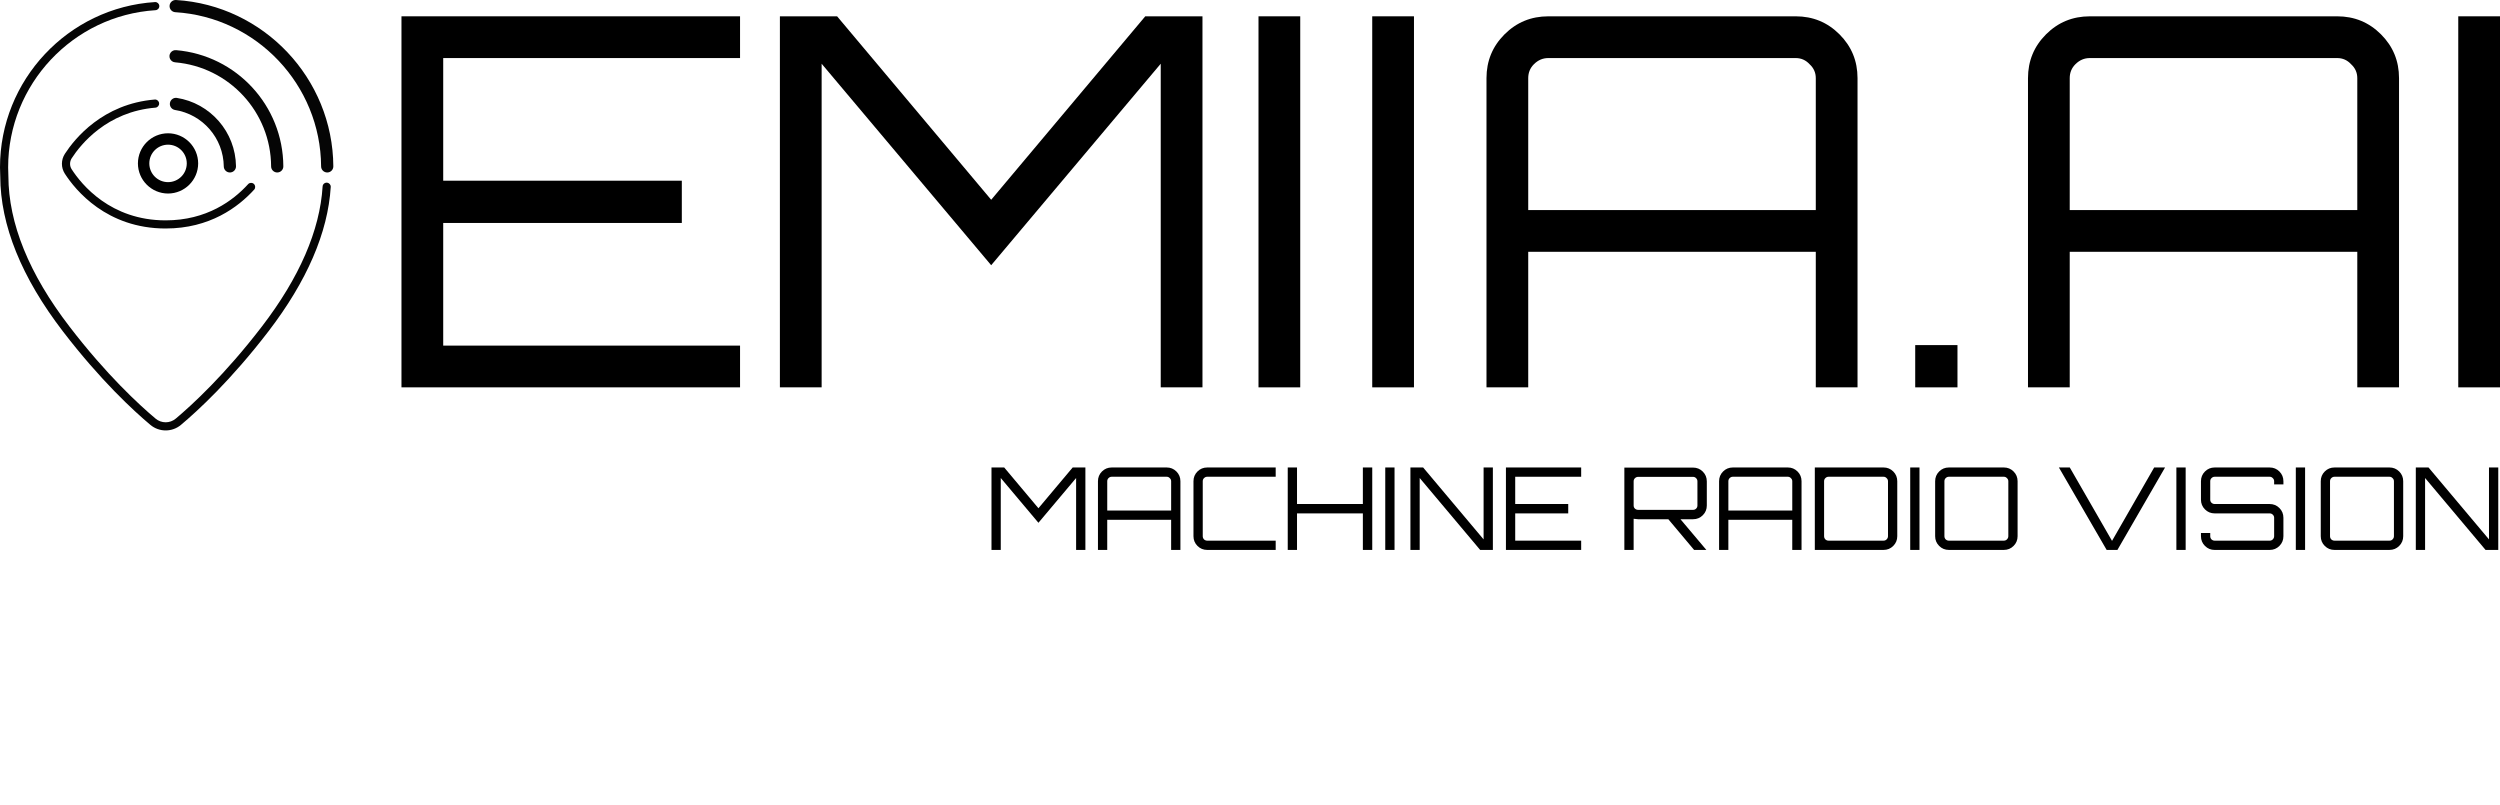
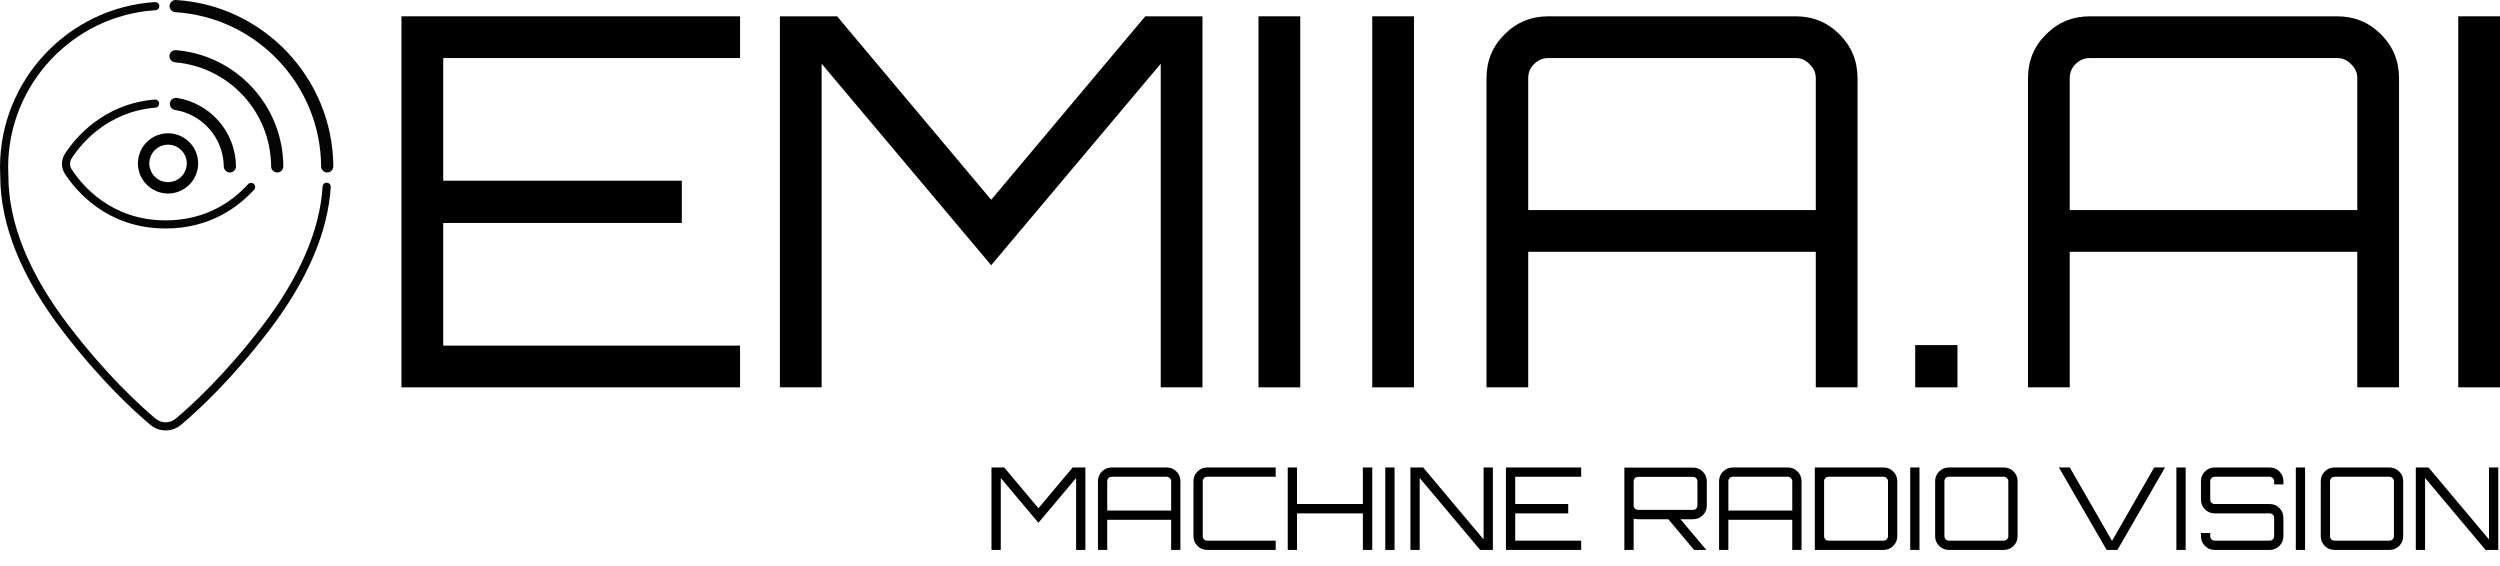
- <svg xmlns="http://www.w3.org/2000/svg" id="svg877" version="1.1" height="94.679" width="294.035">
+ <svg xmlns="http://www.w3.org/2000/svg" id="svg877" version="1.1" height="66.5" width="294.035">
  <defs id="defs881" />
  <style id="style863" type="text/css" />
  <path id="path865" fill="#050505" d="m 38.485,20.286 a 0.719,0.719 0 0 1 -0.718,-0.714 C 37.71,9.986 30.176,2.02 20.617,1.435 a 0.718,0.718 0 1 1 0.088,-1.434 c 10.31,0.63 18.437,9.223 18.499,19.563 a 0.718,0.718 0 0 1 -0.714,0.723 h -0.005 z">
    <animate repeatCount="indefinite" attributeName="fill" keyTimes="0; 0.5; 0.7; 1" values="#000000; #4e86b1; #d7d7d7; #000000" dur="5s" />
    <animateTransform repeatCount="indefinite" dur="4s" values="0,0;0,16;0,0" type="translate" attributeName="transform" />
  </path>
  <path id="path867" fill="#050505" d="m 32.605,20.286 a 0.718,0.718 0 0 1 -0.718,-0.712 12.35,12.35 0 0 0 -11.29,-12.244 0.718,0.718 0 1 1 0.128,-1.43 13.783,13.783 0 0 1 12.599,13.662 0.718,0.718 0 0 1 -0.712,0.724 z">
    <animate repeatCount="indefinite" attributeName="fill" keyTimes="0; 0.5; 0.7; 1" values="#000000; #4e86b1; #d7d7d7; #000000" dur="4s" />
    <animateTransform repeatCount="indefinite" dur="4s" values="0,0;0,16;0,0" type="translate" attributeName="transform" />
  </path>
  <path id="path869" fill="#050505" d="m 27.038,20.286 a 0.719,0.719 0 0 1 -0.718,-0.707 6.816,6.816 0 0 0 -5.77,-6.65 0.719,0.719 0 0 1 0.222,-1.419 8.251,8.251 0 0 1 6.985,8.047 0.718,0.718 0 0 1 -0.708,0.73 h -0.01 z">
    <animate repeatCount="indefinite" attributeName="fill" keyTimes="0; 0.5; 0.7; 1" values="#000000; #4e86b1; #d7d7d7; #000000" dur="2s" />
    <animateTransform repeatCount="indefinite" dur="4s" values="0,0;0,16;0,0" type="translate" attributeName="transform" />
  </path>
  <path id="path871" overflow="visible" font-family="sans-serif" font-weight="400" color="#000000" d="m 19.764,15.676 a 3.551,3.551 0 0 0 -3.543,3.543 3.551,3.551 0 0 0 3.543,3.543 3.551,3.551 0 0 0 3.543,-3.543 3.551,3.551 0 0 0 -3.543,-3.543 z m 0,1.34 h 0.002 a 2.203,2.203 0 1 1 -2.205,2.205 v -0.002 c 0.002,-1.22 0.984,-2.2 2.203,-2.203 z" style="line-height:normal;font-variant-ligatures:normal;font-variant-position:normal;font-variant-caps:normal;font-variant-numeric:normal;font-variant-alternates:normal;font-feature-settings:normal;text-indent:0;text-align:start;text-decoration:none;text-decoration-line:none;text-decoration-style:solid;text-decoration-color:#000000;text-transform:none;text-orientation:mixed;white-space:normal;shape-padding:0;isolation:auto;mix-blend-mode:normal;solid-color:#000000;solid-opacity:1">
    <animate repeatCount="indefinite" attributeName="fill" keyTimes="0; 0.5; 0.7; 1" values="#000000; #4e86b1; #d7d7d7; #000000" dur="3s" />
    <animateTransform repeatCount="indefinite" dur="4s" values="0,0;0,16;0,0" type="translate" attributeName="transform" />
  </path>
  <path id="path873" fill="#050505" d="m 19.483,26.875 c -6.945,0 -10.608,-4.511 -11.86,-6.451 a 2.15,2.15 0 0 1 0.008,-2.333 c 1.136,-1.753 4.441,-5.886 10.597,-6.387 a 0.48,0.48 0 0 1 0.077,0.955 c -5.73,0.467 -8.812,4.319 -9.87,5.953 -0.256,0.396 -0.26,0.904 -0.008,1.293 1.167,1.808 4.582,6.013 11.056,6.013 4.826,0 7.948,-2.326 9.717,-4.277 a 0.48,0.48 0 0 1 0.71,0.643 c -1.9,2.094 -5.25,4.59 -10.427,4.59 z">
    <animateTransform repeatCount="indefinite" dur="4s" values="0,0;0,16;0,0" type="translate" attributeName="transform" />
  </path>
  <path id="path875" fill="#050505" d="m 19.485,50.625 c -0.64,0 -1.28,-0.218 -1.802,-0.657 -1.94,-1.627 -5.854,-5.219 -10.28,-10.988 -4.876,-6.354 -7.357,-12.49 -7.373,-18.237 A 19.247,19.247 0 0 1 0,19.683 C 0,9.43 8.01,0.891 18.236,0.243 a 0.479,0.479 0 0 1 0.06,0.956 c -9.722,0.615 -17.338,8.735 -17.338,18.484 0,0.346 0.01,0.692 0.028,1.033 0.017,5.558 2.431,11.499 7.176,17.681 4.37,5.697 8.227,9.236 10.136,10.838 a 1.842,1.842 0 0 0 2.373,0 c 1.909,-1.602 5.764,-5.14 10.136,-10.838 4.413,-5.755 6.814,-11.294 7.137,-16.464 a 0.47,0.47 0 0 1 0.508,-0.448 0.479,0.479 0 0 1 0.448,0.508 c -0.334,5.364 -2.802,11.079 -7.333,16.987 -4.427,5.77 -8.341,9.362 -10.28,10.988 a 2.793,2.793 0 0 1 -1.802,0.657 z">
    <animateTransform repeatCount="indefinite" dur="4s" values="0,0;0,16;0,0" type="translate" attributeName="transform" />
  </path>
  <g transform="translate(-3.482,-0.5266512)" style="font-size:60.61px;line-height:1.25;font-family:sans-serif;stroke-width:0.631" id="text835" aria-label="EMIIA.AI">
    <path id="path1470" style="font-style:normal;font-variant:normal;font-weight:normal;font-stretch:normal;font-size:60.61px;font-family:Orbitron;-inkscape-font-specification:Orbitron;stroke-width:0.631" d="M 90.522,2.445 V 7.355 H 55.61 V 21.78 H 83.673 V 26.75 H 55.61 v 14.425 h 34.912 v 4.909 H 50.701 V 2.445 Z" />
    <path id="path1472" style="font-style:normal;font-variant:normal;font-weight:normal;font-stretch:normal;font-size:60.61px;font-family:Orbitron;-inkscape-font-specification:Orbitron;stroke-width:0.631" d="M 120.059,24.023 138.181,2.445 h 6.728 V 46.085 h -4.909 V 8.022 L 120.059,31.72 100.118,8.022 V 46.085 H 95.209 V 2.445 h 6.728 z" />
    <path id="path1474" style="font-style:normal;font-variant:normal;font-weight:normal;font-stretch:normal;font-size:60.61px;font-family:Orbitron;-inkscape-font-specification:Orbitron;stroke-width:0.631" d="M 151.499,46.085 V 2.445 h 4.909 V 46.085 Z" />
    <path id="path1476" style="font-style:normal;font-variant:normal;font-weight:normal;font-stretch:normal;font-size:60.61px;font-family:Orbitron;-inkscape-font-specification:Orbitron;stroke-width:0.631" d="M 164.876,46.085 V 2.445 h 4.909 V 46.085 Z" />
    <path id="path1478" style="font-style:normal;font-variant:normal;font-weight:normal;font-stretch:normal;font-size:60.61px;font-family:Orbitron;-inkscape-font-specification:Orbitron;stroke-width:0.631" d="m 185.587,2.445 h 29.093 q 3.031,0 5.152,2.121 2.121,2.121 2.121,5.152 V 46.085 h -4.909 V 30.144 h -33.821 v 15.941 h -4.909 V 9.719 q 0,-3.031 2.121,-5.152 2.121,-2.121 5.152,-2.121 z m -2.364,22.789 h 33.821 V 9.719 q 0,-0.97 -0.727,-1.636 Q 215.65,7.355 214.68,7.355 h -29.093 q -0.97,0 -1.697,0.727 -0.667,0.667 -0.667,1.636 z" />
    <path id="path1480" style="font-style:normal;font-variant:normal;font-weight:normal;font-stretch:normal;font-size:60.61px;font-family:Orbitron;-inkscape-font-specification:Orbitron;stroke-width:0.631" d="m 233.708,41.115 v 4.97 h -4.97 v -4.97 z" />
    <path id="path1482" style="font-style:normal;font-variant:normal;font-weight:normal;font-stretch:normal;font-size:60.61px;font-family:Orbitron;-inkscape-font-specification:Orbitron;stroke-width:0.631" d="m 249.275,2.445 h 29.093 q 3.031,0 5.152,2.121 2.121,2.121 2.121,5.152 V 46.085 H 280.732 V 30.144 h -33.821 v 15.941 h -4.909 V 9.719 q 0,-3.031 2.121,-5.152 2.121,-2.121 5.152,-2.121 z m -2.364,22.789 H 280.732 V 9.719 q 0,-0.97 -0.727,-1.636 Q 279.338,7.355 278.368,7.355 h -29.093 q -0.97,0 -1.697,0.727 -0.667,0.667 -0.667,1.636 z" />
    <path id="path1484" style="font-style:normal;font-variant:normal;font-weight:normal;font-stretch:normal;font-size:60.61px;font-family:Orbitron;-inkscape-font-specification:Orbitron;stroke-width:0.631" d="M 292.608,46.085 V 2.445 h 4.909 V 46.085 Z" />
  </g>
  <g transform="translate(-3.482,-0.5266512)" style="font-size:13.469px;line-height:1.25;font-family:sans-serif;stroke-width:0.631" id="text839" aria-label="MACHINE RADIO VISION">
    <path id="path1487" style="font-style:normal;font-variant:normal;font-weight:normal;font-stretch:normal;font-size:13.469px;font-family:Orbitron;-inkscape-font-specification:Orbitron;stroke-width:0.631" d="m 125.617,60.303 4.027,-4.795 h 1.495 v 9.698 h -1.091 v -8.459 l -4.431,5.266 -4.431,-5.266 v 8.459 h -1.091 V 55.508 h 1.495 z" />
    <path id="path1489" style="font-style:normal;font-variant:normal;font-weight:normal;font-stretch:normal;font-size:13.469px;font-family:Orbitron;-inkscape-font-specification:Orbitron;stroke-width:0.631" d="m 134.234,55.508 h 6.465 q 0.673,0 1.145,0.471 0.471,0.471 0.471,1.145 v 8.081 h -1.091 v -3.542 h -7.516 v 3.542 h -1.091 V 57.125 q 0,-0.673 0.471,-1.145 0.471,-0.471 1.145,-0.471 z m -0.525,5.064 h 7.516 V 57.125 q 0,-0.216 -0.162,-0.364 -0.148,-0.162 -0.364,-0.162 h -6.465 q -0.216,0 -0.377,0.162 -0.148,0.148 -0.148,0.364 z" />
    <path id="path1491" style="font-style:normal;font-variant:normal;font-weight:normal;font-stretch:normal;font-size:13.469px;font-family:Orbitron;-inkscape-font-specification:Orbitron;stroke-width:0.631" d="m 153.521,56.599 h -8.054 q -0.215,0 -0.377,0.162 -0.148,0.148 -0.148,0.364 v 6.465 q 0,0.216 0.148,0.377 0.162,0.148 0.377,0.148 h 8.054 v 1.091 h -8.054 q -0.673,0 -1.145,-0.471 -0.471,-0.471 -0.471,-1.145 V 57.125 q 0,-0.673 0.471,-1.145 0.471,-0.471 1.145,-0.471 h 8.054 z" />
    <path id="path1493" style="font-style:normal;font-variant:normal;font-weight:normal;font-stretch:normal;font-size:13.469px;font-family:Orbitron;-inkscape-font-specification:Orbitron;stroke-width:0.631" d="m 163.774,55.508 h 1.104 v 9.698 h -1.104 v -4.297 h -7.745 v 4.297 h -1.091 V 55.508 h 1.091 v 4.297 h 7.745 z" />
    <path id="path1495" style="font-style:normal;font-variant:normal;font-weight:normal;font-stretch:normal;font-size:13.469px;font-family:Orbitron;-inkscape-font-specification:Orbitron;stroke-width:0.631" d="M 166.408,65.206 V 55.508 h 1.091 v 9.698 z" />
    <path id="path1497" style="font-style:normal;font-variant:normal;font-weight:normal;font-stretch:normal;font-size:13.469px;font-family:Orbitron;-inkscape-font-specification:Orbitron;stroke-width:0.631" d="M 177.974,63.967 V 55.508 h 1.091 v 9.698 h -1.495 l -7.112,-8.459 v 8.459 h -1.091 V 55.508 h 1.495 z" />
    <path id="path1499" style="font-style:normal;font-variant:normal;font-weight:normal;font-stretch:normal;font-size:13.469px;font-family:Orbitron;-inkscape-font-specification:Orbitron;stroke-width:0.631" d="m 189.45,55.508 v 1.091 h -7.758 v 3.206 h 6.236 v 1.104 h -6.236 v 3.206 h 7.758 v 1.091 H 180.601 V 55.508 Z" />
    <path id="path1501" style="font-style:normal;font-variant:normal;font-weight:normal;font-stretch:normal;font-size:13.469px;font-family:Orbitron;-inkscape-font-specification:Orbitron;stroke-width:0.631" d="m 204.227,57.138 v 2.842 q 0,0.673 -0.471,1.145 -0.471,0.471 -1.145,0.471 h -1.482 l 3.044,3.61 h -1.441 l -3.031,-3.61 h -3.556 q -0.121,0 -0.525,-0.054 v 3.664 h -1.091 v -9.684 h 8.081 q 0.673,0 1.145,0.471 0.471,0.471 0.471,1.145 z m -8.081,3.354 h 6.465 q 0.215,0 0.364,-0.148 0.148,-0.148 0.148,-0.364 v -2.842 q 0,-0.216 -0.148,-0.364 -0.148,-0.162 -0.364,-0.162 h -6.465 q -0.216,0 -0.377,0.162 -0.148,0.148 -0.148,0.364 v 2.842 q 0,0.216 0.148,0.364 0.162,0.148 0.377,0.148 z" />
    <path id="path1503" style="font-style:normal;font-variant:normal;font-weight:normal;font-stretch:normal;font-size:13.469px;font-family:Orbitron;-inkscape-font-specification:Orbitron;stroke-width:0.631" d="m 207.287,55.508 h 6.465 q 0.673,0 1.145,0.471 0.471,0.471 0.471,1.145 v 8.081 h -1.091 v -3.542 h -7.516 v 3.542 h -1.091 V 57.125 q 0,-0.673 0.471,-1.145 0.471,-0.471 1.145,-0.471 z m -0.525,5.064 h 7.516 V 57.125 q 0,-0.216 -0.162,-0.364 -0.148,-0.162 -0.364,-0.162 h -6.465 q -0.216,0 -0.377,0.162 -0.148,0.148 -0.148,0.364 z" />
    <path id="path1505" style="font-style:normal;font-variant:normal;font-weight:normal;font-stretch:normal;font-size:13.469px;font-family:Orbitron;-inkscape-font-specification:Orbitron;stroke-width:0.631" d="m 216.93,55.508 h 8.081 q 0.673,0 1.145,0.471 0.471,0.471 0.471,1.145 v 6.465 q 0,0.673 -0.471,1.145 -0.471,0.471 -1.145,0.471 h -8.081 z m 8.607,8.081 V 57.125 q 0,-0.216 -0.162,-0.364 -0.148,-0.162 -0.364,-0.162 h -6.465 q -0.216,0 -0.377,0.162 -0.148,0.148 -0.148,0.364 v 6.465 q 0,0.216 0.148,0.377 0.162,0.148 0.377,0.148 h 6.465 q 0.215,0 0.364,-0.148 0.162,-0.162 0.162,-0.377 z" />
    <path id="path1507" style="font-style:normal;font-variant:normal;font-weight:normal;font-stretch:normal;font-size:13.469px;font-family:Orbitron;-inkscape-font-specification:Orbitron;stroke-width:0.631" d="M 228.15,65.206 V 55.508 h 1.091 v 9.698 z" />
    <path id="path1509" style="font-style:normal;font-variant:normal;font-weight:normal;font-stretch:normal;font-size:13.469px;font-family:Orbitron;-inkscape-font-specification:Orbitron;stroke-width:0.631" d="m 232.698,55.508 h 6.465 q 0.673,0 1.145,0.471 0.471,0.471 0.471,1.145 v 6.465 q 0,0.673 -0.471,1.145 -0.471,0.471 -1.145,0.471 h -6.465 q -0.673,0 -1.145,-0.471 -0.471,-0.471 -0.471,-1.145 V 57.125 q 0,-0.673 0.471,-1.145 0.471,-0.471 1.145,-0.471 z m 0,8.607 h 6.465 q 0.215,0 0.364,-0.148 0.162,-0.162 0.162,-0.377 V 57.125 q 0,-0.216 -0.162,-0.364 -0.148,-0.162 -0.364,-0.162 h -6.465 q -0.216,0 -0.377,0.162 -0.148,0.148 -0.148,0.364 v 6.465 q 0,0.216 0.148,0.377 0.162,0.148 0.377,0.148 z" />
    <path id="path1511" style="font-style:normal;font-variant:normal;font-weight:normal;font-stretch:normal;font-size:13.469px;font-family:Orbitron;-inkscape-font-specification:Orbitron;stroke-width:0.631" d="m 251.886,64.142 4.957,-8.634 h 1.28 l -5.603,9.698 h -1.266 l -5.617,-9.698 h 1.28 z" />
    <path id="path1513" style="font-style:normal;font-variant:normal;font-weight:normal;font-stretch:normal;font-size:13.469px;font-family:Orbitron;-inkscape-font-specification:Orbitron;stroke-width:0.631" d="M 259.455,65.206 V 55.508 h 1.091 v 9.698 z" />
    <path id="path1515" style="font-style:normal;font-variant:normal;font-weight:normal;font-stretch:normal;font-size:13.469px;font-family:Orbitron;-inkscape-font-specification:Orbitron;stroke-width:0.631" d="m 272.044,57.125 v 0.377 h -1.091 V 57.125 q 0,-0.216 -0.162,-0.364 -0.148,-0.162 -0.364,-0.162 h -6.465 q -0.215,0 -0.377,0.162 -0.148,0.148 -0.148,0.364 v 2.169 q 0,0.216 0.148,0.364 0.162,0.148 0.377,0.148 h 6.465 q 0.673,0 1.145,0.471 0.471,0.471 0.471,1.145 v 2.169 q 0,0.673 -0.471,1.145 -0.471,0.471 -1.145,0.471 h -6.465 q -0.673,0 -1.145,-0.471 -0.471,-0.471 -0.471,-1.145 v -0.377 h 1.091 v 0.377 q 0,0.216 0.148,0.377 0.162,0.148 0.377,0.148 h 6.465 q 0.216,0 0.364,-0.148 0.162,-0.162 0.162,-0.377 V 61.421 q 0,-0.216 -0.162,-0.364 -0.148,-0.148 -0.364,-0.148 h -6.465 q -0.673,0 -1.145,-0.471 -0.471,-0.471 -0.471,-1.145 V 57.125 q 0,-0.673 0.471,-1.145 0.471,-0.471 1.145,-0.471 h 6.465 q 0.673,0 1.145,0.471 0.471,0.471 0.471,1.145 z" />
    <path id="path1517" style="font-style:normal;font-variant:normal;font-weight:normal;font-stretch:normal;font-size:13.469px;font-family:Orbitron;-inkscape-font-specification:Orbitron;stroke-width:0.631" d="M 273.502,65.206 V 55.508 h 1.091 v 9.698 z" />
    <path id="path1519" style="font-style:normal;font-variant:normal;font-weight:normal;font-stretch:normal;font-size:13.469px;font-family:Orbitron;-inkscape-font-specification:Orbitron;stroke-width:0.631" d="m 278.051,55.508 h 6.465 q 0.673,0 1.145,0.471 0.471,0.471 0.471,1.145 v 6.465 q 0,0.673 -0.471,1.145 -0.471,0.471 -1.145,0.471 h -6.465 q -0.673,0 -1.145,-0.471 -0.471,-0.471 -0.471,-1.145 V 57.125 q 0,-0.673 0.471,-1.145 0.471,-0.471 1.145,-0.471 z m 0,8.607 h 6.465 q 0.216,0 0.364,-0.148 0.162,-0.162 0.162,-0.377 V 57.125 q 0,-0.216 -0.162,-0.364 -0.148,-0.162 -0.364,-0.162 h -6.465 q -0.215,0 -0.377,0.162 -0.148,0.148 -0.148,0.364 v 6.465 q 0,0.216 0.148,0.377 0.162,0.148 0.377,0.148 z" />
    <path id="path1521" style="font-style:normal;font-variant:normal;font-weight:normal;font-stretch:normal;font-size:13.469px;font-family:Orbitron;-inkscape-font-specification:Orbitron;stroke-width:0.631" d="M 296.222,63.967 V 55.508 h 1.091 v 9.698 h -1.495 l -7.112,-8.459 v 8.459 h -1.091 V 55.508 h 1.495 z" />
  </g>
</svg>
